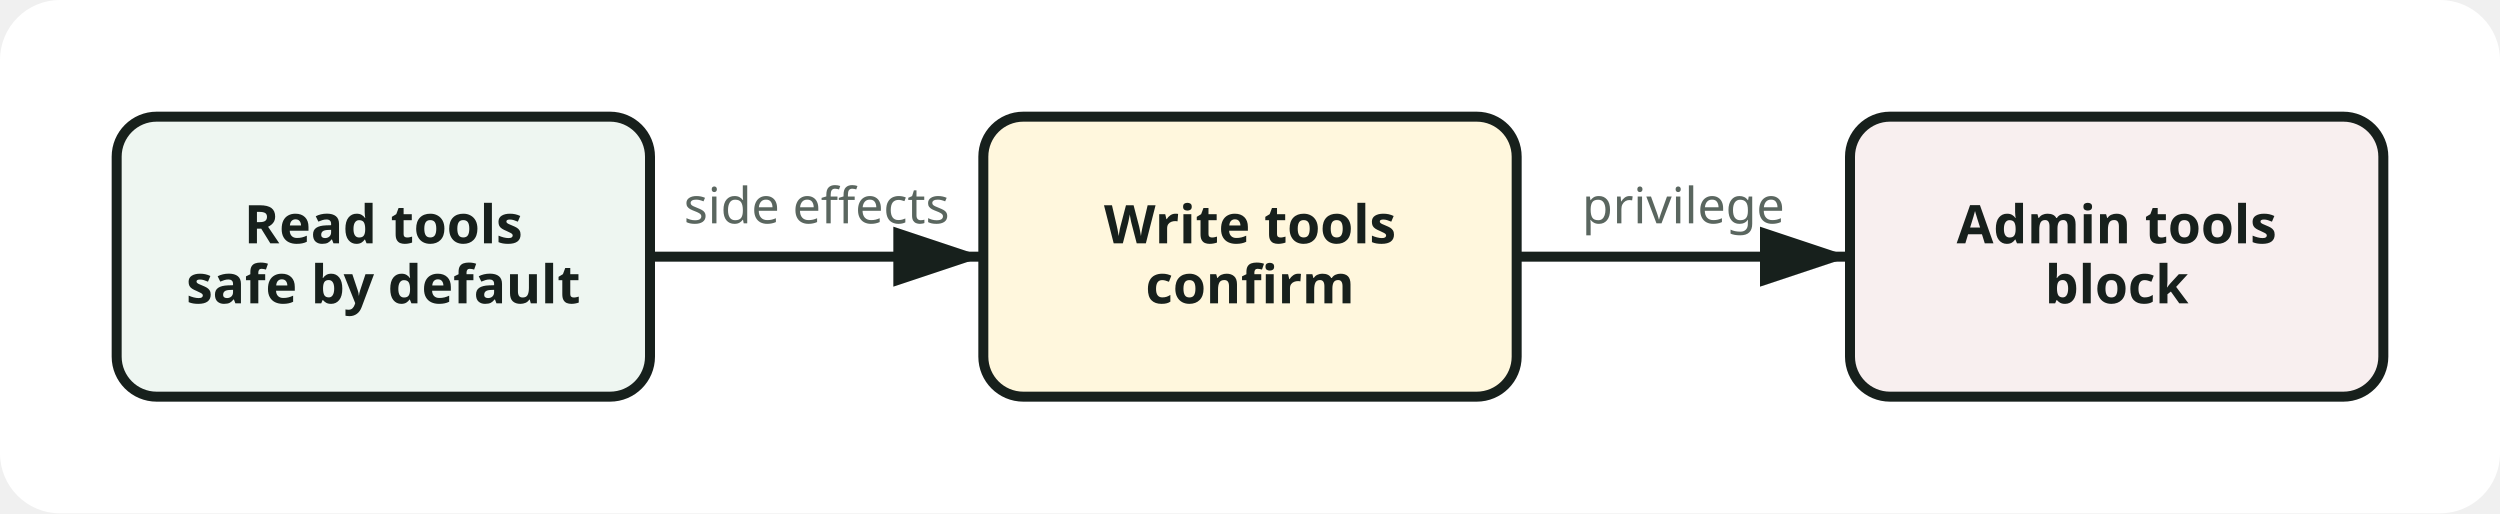
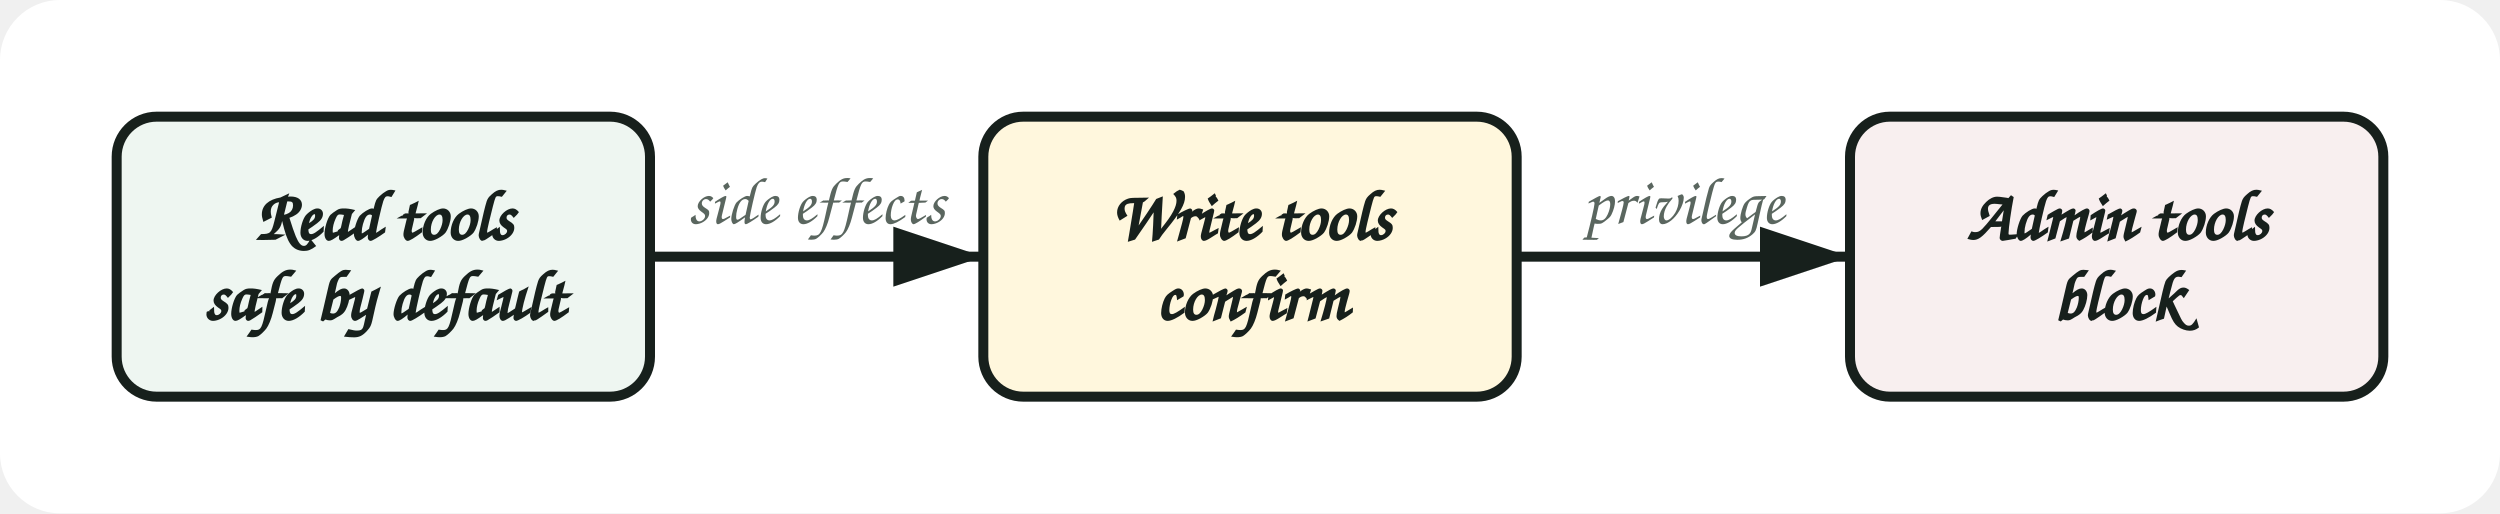
<svg xmlns="http://www.w3.org/2000/svg" viewBox="-35.0 35.0 750.0 154.0" role="img" aria-labelledby="title">
  <defs>
    <marker id="arrow" markerWidth="10" markerHeight="10" refX="9" refY="3" orient="auto" markerUnits="strokeWidth">
      <path d="M0,0 L0,6 L9,3 z" fill="#17201c" />
    </marker>
  </defs>
  <rect x="-35.0" y="35.0" width="750.0" height="154.0" rx="18" fill="#ffffff" />
  <line x1="160" y1="112.0" x2="260" y2="112.0" stroke="#17201c" stroke-width="3" stroke-linecap="round" marker-end="url(#arrow)" />
-   <text x="210.0" y="102.0" text-anchor="middle" font-family="Segoe UI, sans-serif" font-size="15" fill="#5a665f">side effects</text>
+   <text x="210.0" y="102.0" text-anchor="middle" font-family="Segoe Print, Comic Sans MS, Virgil, cursive" font-size="20" fill="#5a665f">side effects</text>
  <line x1="420" y1="112.0" x2="520" y2="112.0" stroke="#17201c" stroke-width="3" stroke-linecap="round" marker-end="url(#arrow)" />
-   <text x="470.0" y="102.0" text-anchor="middle" font-family="Segoe UI, sans-serif" font-size="15" fill="#5a665f">privilege</text>
+   <text x="470.0" y="102.0" text-anchor="middle" font-family="Segoe Print, Comic Sans MS, Virgil, cursive" font-size="20" fill="#5a665f">privilege</text>
  <rect x="0" y="70" width="160" height="84" rx="12" fill="#eef6f1" stroke="#17201c" stroke-width="3" />
-   <text x="80.0" y="108.0" text-anchor="middle" font-family="Segoe UI, sans-serif" font-weight="700" font-size="16" fill="#17201c">Read tools</text>
-   <text x="80.0" y="126.0" text-anchor="middle" font-family="Segoe UI, sans-serif" font-weight="700" font-size="16" fill="#17201c">safe by default</text>
+   <text x="80.0" y="107.0" text-anchor="middle" font-family="Segoe Print, Comic Sans MS, Virgil, cursive" font-weight="700" font-size="21" fill="#17201c">Read tools</text>
+   <text x="80.0" y="131.0" text-anchor="middle" font-family="Segoe Print, Comic Sans MS, Virgil, cursive" font-weight="700" font-size="21" fill="#17201c">safe by default</text>
  <rect x="260" y="70" width="160" height="84" rx="12" fill="#fff7dd" stroke="#17201c" stroke-width="3" />
-   <text x="340.0" y="108.0" text-anchor="middle" font-family="Segoe UI, sans-serif" font-weight="700" font-size="16" fill="#17201c">Write tools</text>
-   <text x="340.0" y="126.0" text-anchor="middle" font-family="Segoe UI, sans-serif" font-weight="700" font-size="16" fill="#17201c">confirm</text>
+   <text x="340.0" y="107.0" text-anchor="middle" font-family="Segoe Print, Comic Sans MS, Virgil, cursive" font-weight="700" font-size="21" fill="#17201c">Write tools</text>
+   <text x="340.0" y="131.0" text-anchor="middle" font-family="Segoe Print, Comic Sans MS, Virgil, cursive" font-weight="700" font-size="21" fill="#17201c">confirm</text>
  <rect x="520" y="70" width="160" height="84" rx="12" fill="#f8efef" stroke="#17201c" stroke-width="3" />
-   <text x="600.0" y="108.0" text-anchor="middle" font-family="Segoe UI, sans-serif" font-weight="700" font-size="16" fill="#17201c">Admin tools</text>
-   <text x="600.0" y="126.0" text-anchor="middle" font-family="Segoe UI, sans-serif" font-weight="700" font-size="16" fill="#17201c">block</text>
+   <text x="600.0" y="107.0" text-anchor="middle" font-family="Segoe Print, Comic Sans MS, Virgil, cursive" font-weight="700" font-size="21" fill="#17201c">Admin tools</text>
+   <text x="600.0" y="131.0" text-anchor="middle" font-family="Segoe Print, Comic Sans MS, Virgil, cursive" font-weight="700" font-size="21" fill="#17201c">block</text>
</svg>
